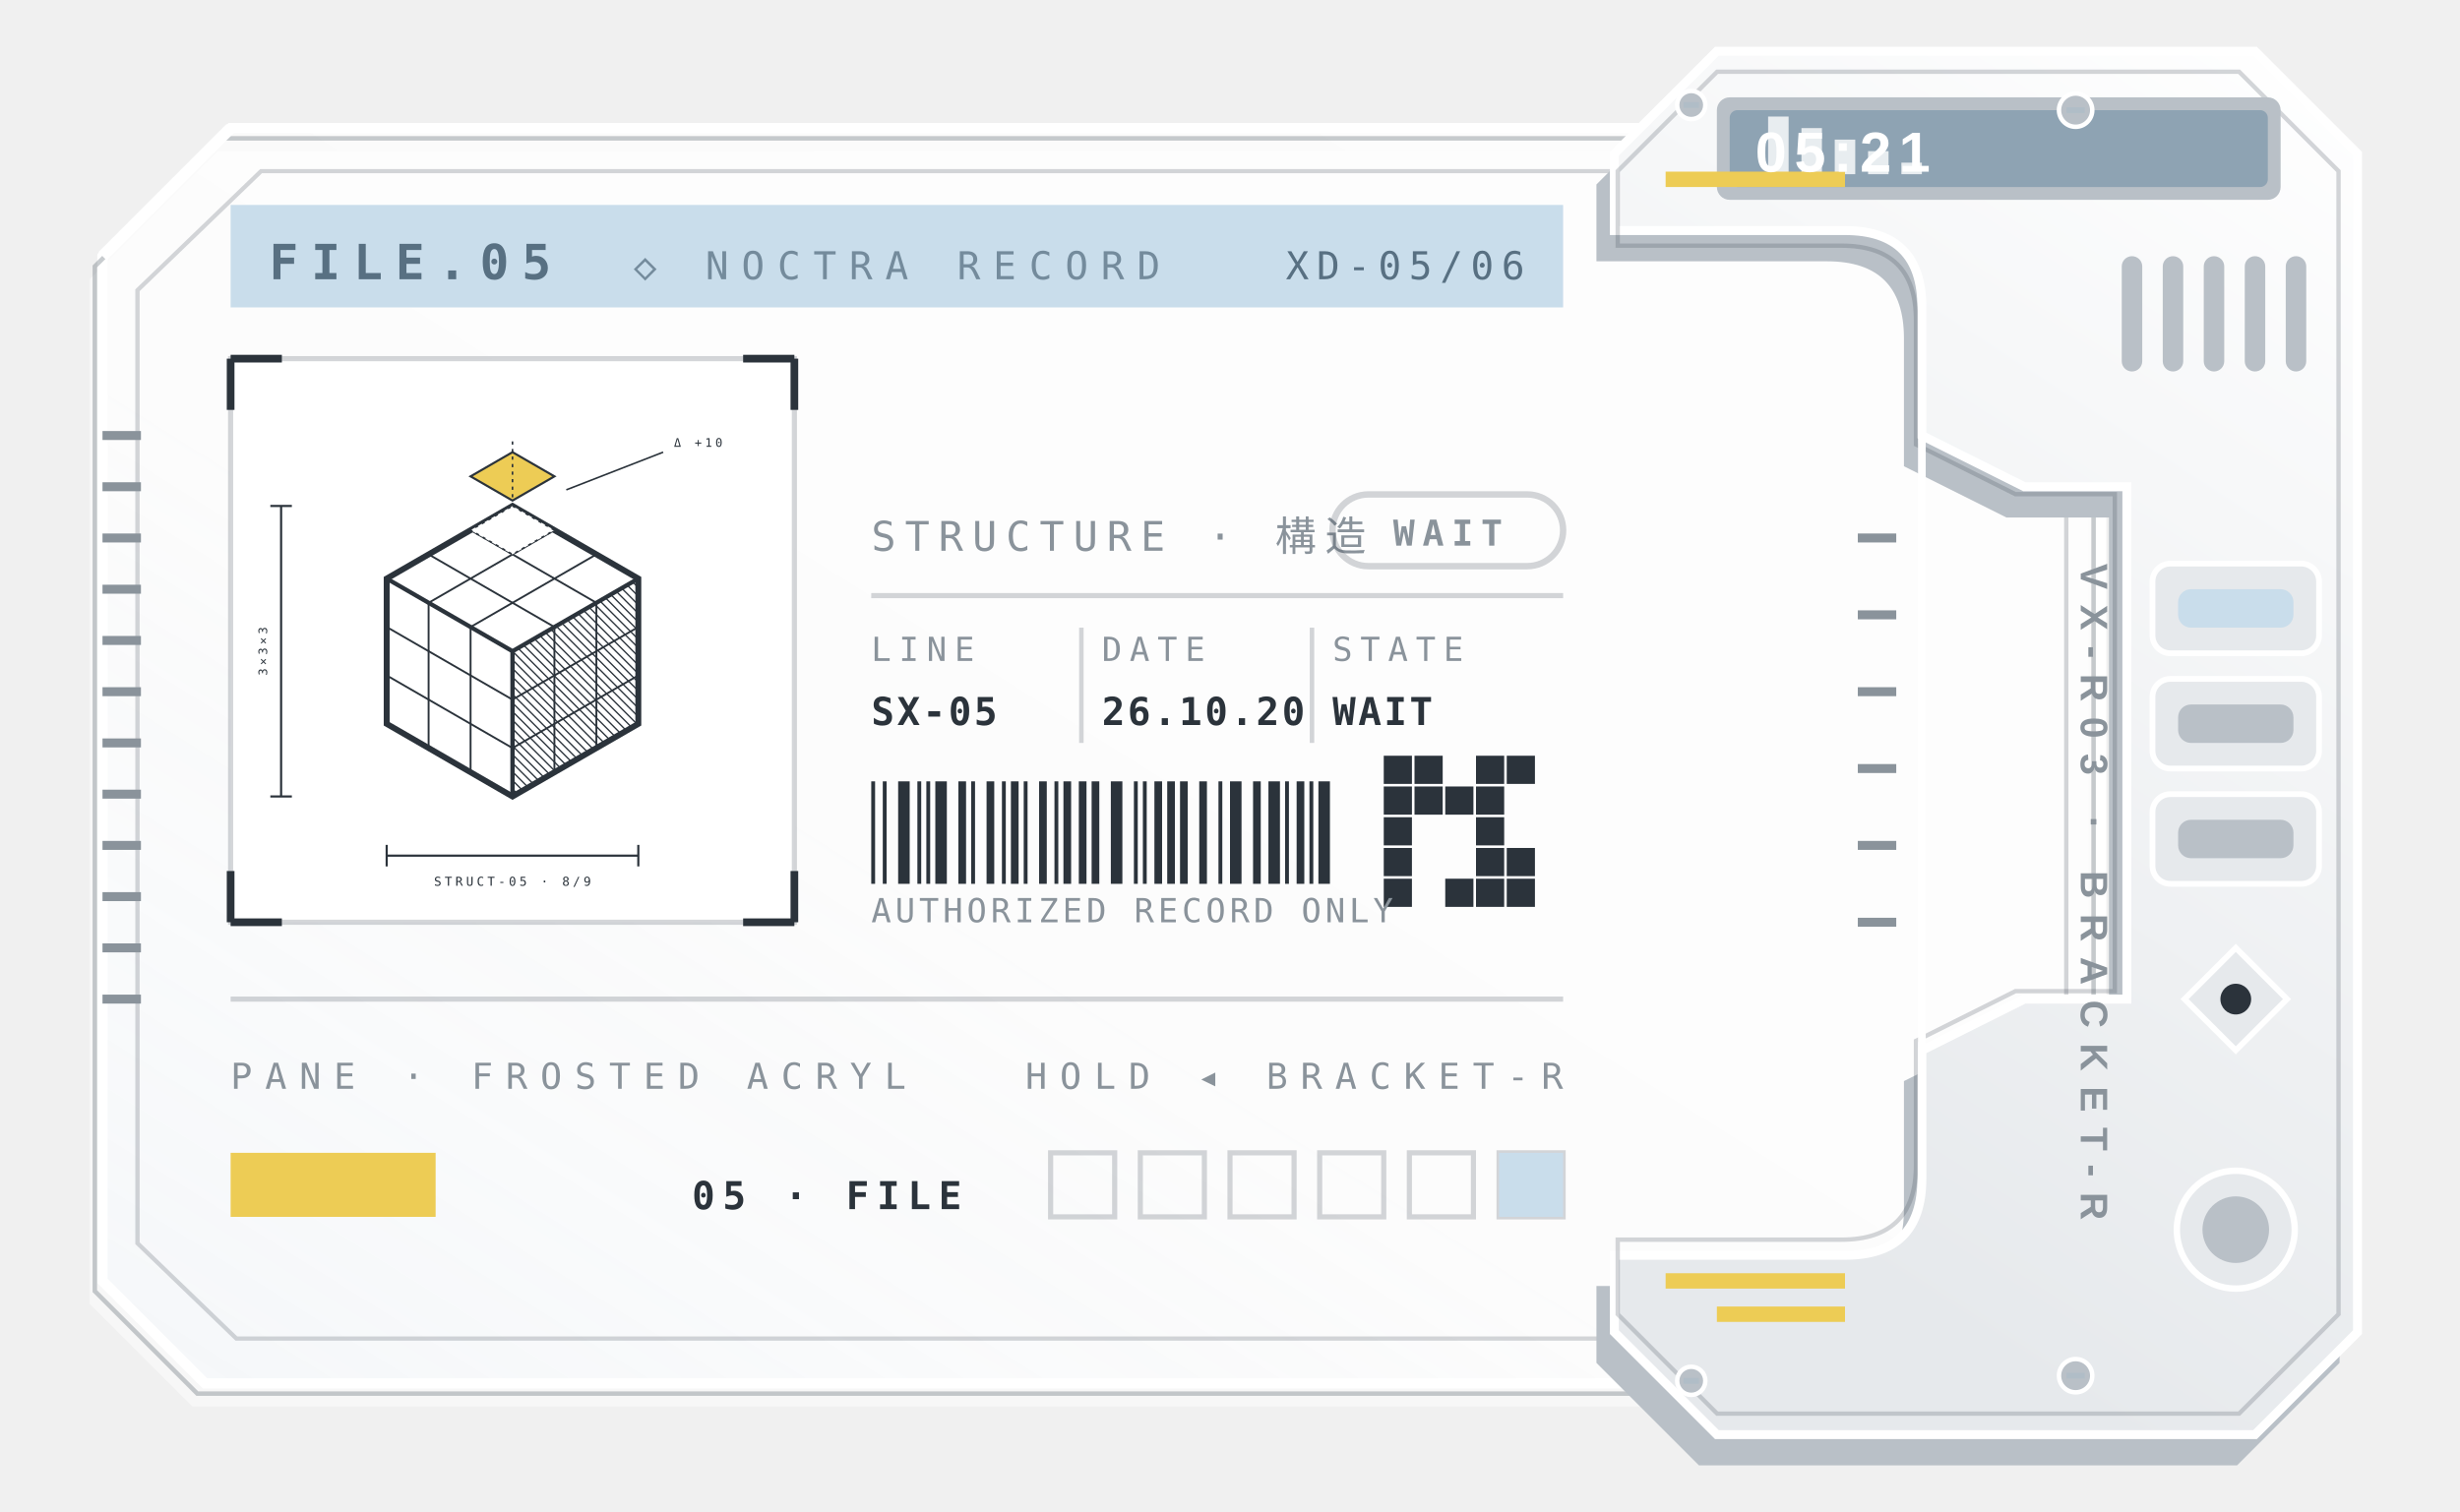
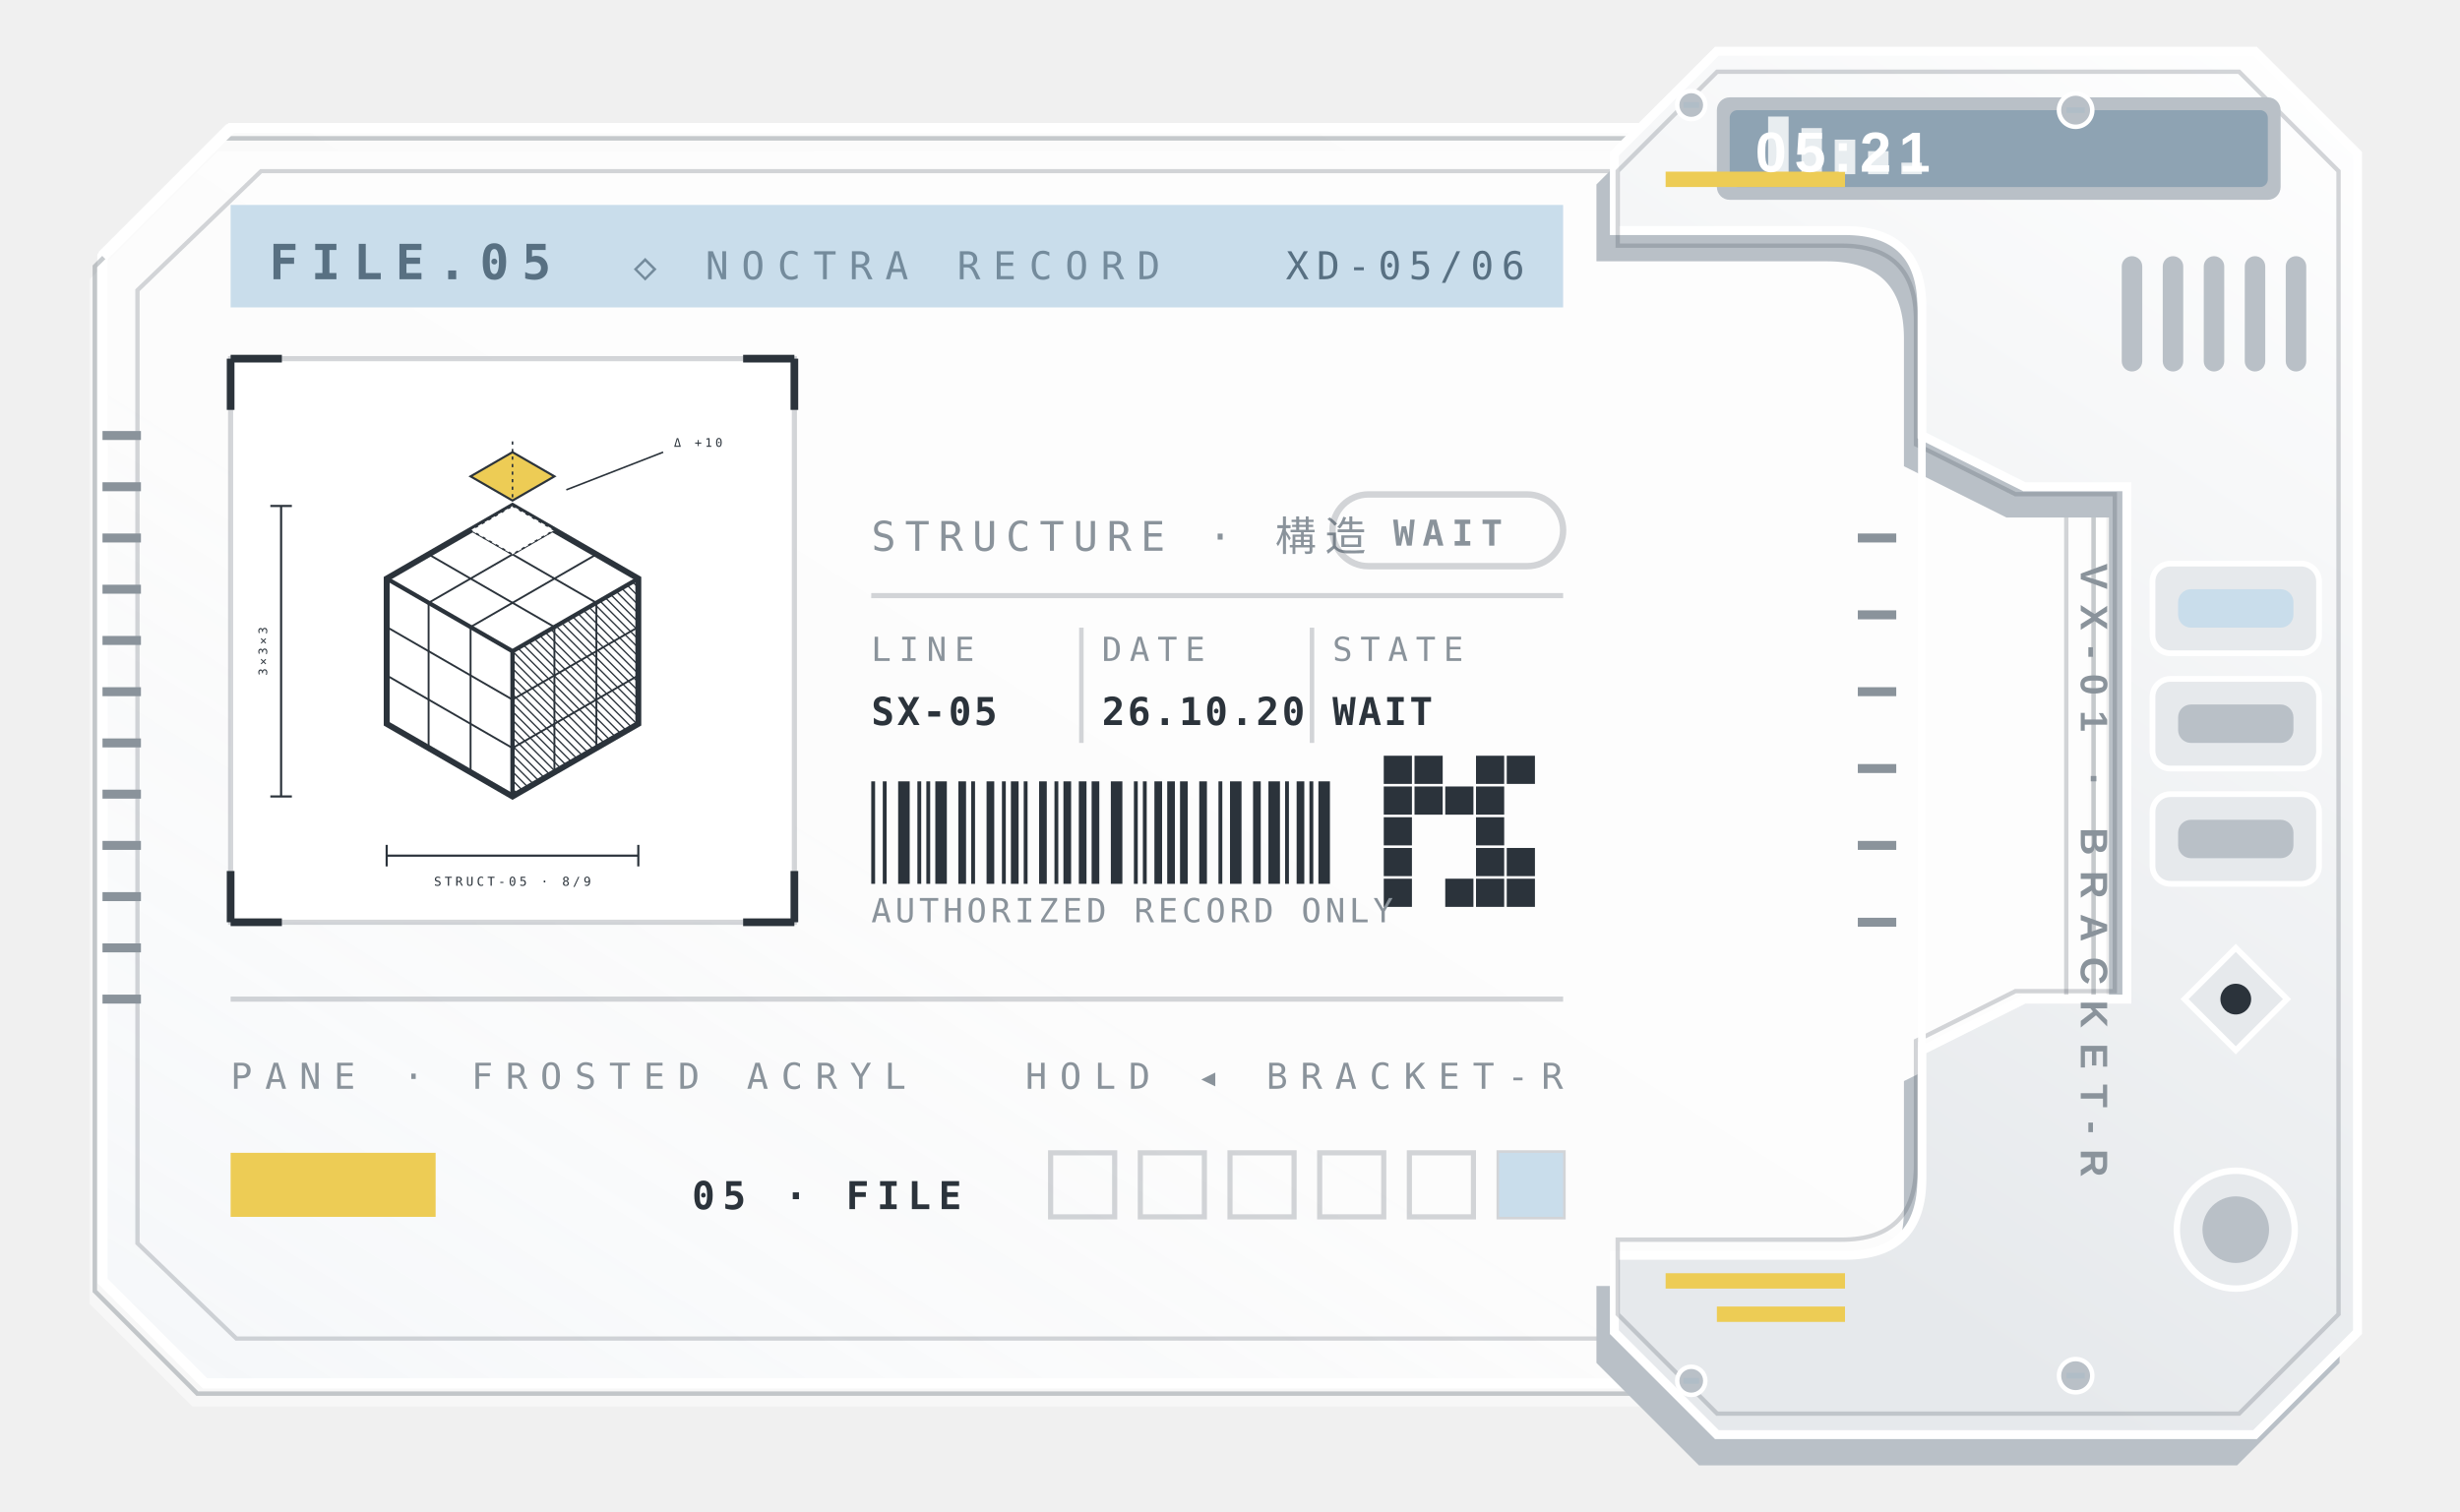
<svg xmlns="http://www.w3.org/2000/svg" width="384" height="236" viewBox="-4 -4 192 118">
  <g transform="translate(184 0) scale(-1 1)">
    <defs>
      <linearGradient id="p5025" x1="0" y1="0" x2="1" y2="1">
        <stop offset="0" stop-color="#FFFFFF" stop-opacity=".82" />
        <stop offset=".6" stop-color="#FFFFFF" stop-opacity=".66" />
        <stop offset="1" stop-color="#F4F7FA" stop-opacity=".74" />
      </linearGradient>
    </defs>
    <path d="M24 6H170L180 16V96L172 104H24Z" fill="rgba(255,255,255,.45)" transform="translate(1 1.8)" />
    <path d="M24 6H170L180 16V96L172 104H24Z" fill="url(#p5025)" />
    <path d="M24 6H170L180 16V96L172 104H24Z" fill="none" stroke="#FFFFFF" stroke-width=".8" />
    <path d="M24 6H170L180 16V96L172 104H24Z" fill="none" stroke="rgba(60,72,84,.28)" stroke-width=".35" transform="translate(.6 .8)" />
    <path d="M24 6H170L180 16V96L172 104H24Z" fill="none" stroke="rgba(60,72,84,.22)" stroke-width=".35" transform="translate(102.0 54.0) scale(.965 .93) translate(-102.0 -54.0)" />
    <path d="M180 30h-3" stroke="#8A939B" stroke-width=".7" />
    <path d="M180 34h-3" stroke="#8A939B" stroke-width=".7" />
    <path d="M180 38h-3" stroke="#8A939B" stroke-width=".7" />
    <path d="M180 42h-3" stroke="#8A939B" stroke-width=".7" />
    <path d="M180 46h-3" stroke="#8A939B" stroke-width=".7" />
    <path d="M180 50h-3" stroke="#8A939B" stroke-width=".7" />
    <path d="M180 54h-3" stroke="#8A939B" stroke-width=".7" />
    <path d="M180 58h-3" stroke="#8A939B" stroke-width=".7" />
    <path d="M180 62h-3" stroke="#8A939B" stroke-width=".7" />
    <path d="M180 66h-3" stroke="#8A939B" stroke-width=".7" />
    <path d="M180 70h-3" stroke="#8A939B" stroke-width=".7" />
    <path d="M180 74h-3" stroke="#8A939B" stroke-width=".7" />
    <path d="M170 6L180 16" stroke="#FFFFFF" stroke-width=".9" />
    <path d="M66 74H170" stroke="rgba(60,72,84,.22)" stroke-width=".4" />
    <rect x="66" y="86" width="5" height="5" fill="none" stroke="rgba(60,72,84,.22)" stroke-width=".4" />
    <rect x="73" y="86" width="5" height="5" fill="none" stroke="rgba(60,72,84,.22)" stroke-width=".4" />
    <rect x="80" y="86" width="5" height="5" fill="none" stroke="rgba(60,72,84,.22)" stroke-width=".4" />
    <rect x="87" y="86" width="5" height="5" fill="none" stroke="rgba(60,72,84,.22)" stroke-width=".4" />
    <rect x="94" y="86" width="5" height="5" fill="none" stroke="rgba(60,72,84,.22)" stroke-width=".4" />
    <rect x="101" y="86" width="5" height="5" fill="none" stroke="rgba(60,72,84,.22)" stroke-width=".4" />
    <rect x="66" y="86" width="5" height="5" fill="#C9DDEB" />
    <rect x="154" y="86" width="16" height="5" fill="#EDCC55" />
    <defs>
      <linearGradient id="b5026" x1="0" y1="0" x2=".35" y2="1">
        <stop offset="0" stop-color="#FFFFFF" />
        <stop offset="1" stop-color="#E6E9EC" />
      </linearGradient>
    </defs>
    <path d="M4 8L12 0H54L62 8V14H44Q38 14 38 20V30L30 34H22V74H30L38 78V88Q38 94 44 94H62V100L54 108H12L4 100Z" fill="#B9C0C7" transform="translate(1.4 2.4)" />
    <path d="M4 8L12 0H54L62 8V14H44Q38 14 38 20V30L30 34H22V74H30L38 78V88Q38 94 44 94H62V100L54 108H12L4 100Z" fill="url(#b5026)" />
    <path d="M4 8L12 0H54L62 8V14H44Q38 14 38 20V30L30 34H22V74H30L38 78V88Q38 94 44 94H62V100L54 108H12L4 100Z" fill="none" stroke="#FFFFFF" stroke-width=".7" />
    <path d="M4 8L12 0H54L62 8V14H44Q38 14 38 20V30L30 34H22V74H30L38 78V88Q38 94 44 94H62V100L54 108H12L4 100Z" fill="none" stroke="rgba(60,72,84,.22)" stroke-width=".35" transform="translate(1.6 1.6) scale(.97)" />
    <rect x="10" y="3.6" width="44" height="8" rx="1" fill="#B9C0C7" />
    <rect x="11" y="4.6" width="42" height="6" rx=".6" fill="#8EA3B3" />
    <rect x="38.0" y="8.7" width="1.6" height="0.9" fill="#FFFFFF" opacity=".8" />
    <rect x="40.6" y="7.8" width="1.6" height="1.8" fill="#FFFFFF" opacity=".8" />
    <rect x="43.2" y="6.9" width="1.6" height="2.7" fill="#FFFFFF" opacity=".8" />
    <rect x="45.8" y="6.0" width="1.6" height="3.6" fill="#FFFFFF" opacity=".8" />
    <rect x="48.4" y="5.1" width="1.6" height="4.5" fill="#FFFFFF" opacity=".8" />
    <rect x="8.0" y="16" width="1.6" height="9" rx=".8" fill="#B9C0C7" />
    <rect x="11.2" y="16" width="1.6" height="9" rx=".8" fill="#B9C0C7" />
    <rect x="14.4" y="16" width="1.6" height="9" rx=".8" fill="#B9C0C7" />
    <rect x="17.6" y="16" width="1.6" height="9" rx=".8" fill="#B9C0C7" />
    <rect x="20.8" y="16" width="1.6" height="9" rx=".8" fill="#B9C0C7" />
    <rect x="7" y="40" width="13" height="7" rx="1.4" fill="#E6E9EC" stroke="#FFFFFF" stroke-width=".45" />
    <rect x="9" y="42" width="9" height="3" rx="1" fill="#C9DDEB" />
    <rect x="7" y="49" width="13" height="7" rx="1.4" fill="#E6E9EC" stroke="#FFFFFF" stroke-width=".45" />
    <rect x="9" y="51" width="9" height="3" rx="1" fill="#B9C0C7" />
    <rect x="7" y="58" width="13" height="7" rx="1.4" fill="#E6E9EC" stroke="#FFFFFF" stroke-width=".45" />
    <rect x="9" y="60" width="9" height="3" rx="1" fill="#B9C0C7" />
    <path d="M13.5 70l4 4l-4 4l-4 -4Z" fill="#E6E9EC" stroke="#FFFFFF" stroke-width=".45" />
    <circle cx="13.5" cy="74" r="1.2" fill="#2B333B" />
    <path d="M44 96H58" stroke="#EDCC55" stroke-width="1.2" />
    <path d="M44 98.6H54" stroke="#EDCC55" stroke-width="1.2" />
    <path d="M44 10H58" stroke="#EDCC55" stroke-width="1.2" />
    <circle cx="13.5" cy="92" r="4.6" fill="#E6E9EC" stroke="#FFFFFF" stroke-width=".5" />
    <circle cx="13.5" cy="92" r="2.6" fill="#B9C0C7" />
    <circle cx="26" cy="4.6" r="1.3" fill="#B9C0C7" stroke="#FFFFFF" stroke-width=".35" />
    <path d="M25.285 4.6H26.715" stroke="#B0BDC7" stroke-width=".45" />
    <circle cx="26" cy="103.4" r="1.3" fill="#B9C0C7" stroke="#FFFFFF" stroke-width=".35" />
    <path d="M25.285 103.4H26.715" stroke="#B0BDC7" stroke-width=".45" />
    <circle cx="56" cy="4.2" r="1.1" fill="#B9C0C7" stroke="#FFFFFF" stroke-width=".35" />
    <path d="M55.395 4.2H56.605" stroke="#B0BDC7" stroke-width=".45" />
    <circle cx="56" cy="103.8" r="1.1" fill="#B9C0C7" stroke="#FFFFFF" stroke-width=".35" />
    <path d="M55.395 103.8H56.605" stroke="#B0BDC7" stroke-width=".45" />
    <path d="M38 20V88" stroke="#FFFFFF" stroke-width=".6" />
    <path d="M40 38h3" stroke="#8A939B" stroke-width=".7" />
    <path d="M40 44h3" stroke="#8A939B" stroke-width=".7" />
    <path d="M40 50h3" stroke="#8A939B" stroke-width=".7" />
    <path d="M40 56h3" stroke="#8A939B" stroke-width=".7" />
    <path d="M40 62h3" stroke="#8A939B" stroke-width=".7" />
    <path d="M40 68h3" stroke="#8A939B" stroke-width=".7" />
  </g>
  <rect x="14" y="12" width="104" height="8" fill="#C9DDEB" />
  <text x="17" y="17.8" font-family="IBM Plex Mono, Menlo, monospace" font-weight="600" font-size="3.8" letter-spacing="1" text-anchor="start" fill="#587082">FILE.05</text>
  <text x="66.0" y="17.8" font-family="IBM Plex Mono, Menlo, monospace" font-weight="500" font-size="3" letter-spacing="1" text-anchor="middle" fill="#587082" opacity=".75">◇ NOCTRA RECORD</text>
  <text x="115" y="17.8" font-family="IBM Plex Mono, Menlo, monospace" font-weight="500" font-size="3" letter-spacing="0.6" text-anchor="end" fill="#587082">XD-05/06</text>
  <rect x="14" y="24" width="44" height="44" fill="#FFFFFF" stroke="rgba(60,72,84,.22)" stroke-width=".4" />
  <g transform="translate(15 25) scale(0.420)">
    <path d="M50.00 25.00L73.38 38.50L73.38 65.50L50.00 79.00L26.62 65.50L26.62 38.50Z" fill="none" stroke="#2B333B" stroke-width="1.1" stroke-linejoin="miter" />
    <path d="M26.62 38.50L50 52L73.38 38.50M50 52V79" fill="none" stroke="#2B333B" stroke-width="0.8" />
    <g>
      <path d="M42.21 29.50L65.59 43.00" fill="none" stroke="#2B333B" stroke-width="0.35" />
      <path d="M57.79 29.50L34.41 43.00" fill="none" stroke="#2B333B" stroke-width="0.35" />
      <path d="M57.79 47.50L57.79 74.50" fill="none" stroke="#2B333B" stroke-width="0.35" />
      <path d="M50.00 61.00L73.38 47.50" fill="none" stroke="#2B333B" stroke-width="0.35" />
      <path d="M34.41 43.00L34.41 70.00" fill="none" stroke="#2B333B" stroke-width="0.35" />
      <path d="M26.62 47.50L50.00 61.00" fill="none" stroke="#2B333B" stroke-width="0.35" />
      <path d="M34.41 34.00L57.79 47.50" fill="none" stroke="#2B333B" stroke-width="0.35" />
      <path d="M65.59 34.00L42.21 47.50" fill="none" stroke="#2B333B" stroke-width="0.35" />
      <path d="M65.59 43.00L65.59 70.00" fill="none" stroke="#2B333B" stroke-width="0.35" />
      <path d="M50.00 70.00L73.38 56.50" fill="none" stroke="#2B333B" stroke-width="0.35" />
      <path d="M42.21 47.50L42.21 74.50" fill="none" stroke="#2B333B" stroke-width="0.35" />
      <path d="M26.62 56.50L50.00 70.00" fill="none" stroke="#2B333B" stroke-width="0.35" />
    </g>
-     <clipPath id="h20">
+     <clipPath id="h8">
      <path d="M50.00 52.00L73.38 38.50L73.38 65.50L50.00 79.00Z" />
    </clipPath>
-     <g clip-path="url(#h20)">
+     <g clip-path="url(#h8)">
      <path d="M-60.00 -10L60.00 110M-58.40 -10L61.60 110M-56.80 -10L63.20 110M-55.20 -10L64.80 110M-53.60 -10L66.40 110M-52.00 -10L68.00 110M-50.40 -10L69.60 110M-48.80 -10L71.20 110M-47.20 -10L72.80 110M-45.60 -10L74.40 110M-44.00 -10L76.00 110M-42.40 -10L77.60 110M-40.80 -10L79.20 110M-39.20 -10L80.80 110M-37.60 -10L82.40 110M-36.00 -10L84.00 110M-34.40 -10L85.60 110M-32.80 -10L87.20 110M-31.20 -10L88.80 110M-29.60 -10L90.40 110M-28.00 -10L92.00 110M-26.40 -10L93.60 110M-24.80 -10L95.20 110M-23.20 -10L96.80 110M-21.60 -10L98.40 110M-20.00 -10L100.00 110M-18.40 -10L101.60 110M-16.80 -10L103.20 110M-15.20 -10L104.80 110M-13.60 -10L106.40 110M-12.00 -10L108.00 110M-10.40 -10L109.60 110M-8.80 -10L111.20 110M-7.20 -10L112.80 110M-5.60 -10L114.40 110M-4.00 -10L116.00 110M-2.40 -10L117.60 110M-0.80 -10L119.20 110M0.80 -10L120.80 110M2.40 -10L122.40 110M4.00 -10L124.00 110M5.60 -10L125.60 110M7.20 -10L127.20 110M8.80 -10L128.80 110M10.40 -10L130.40 110M12.00 -10L132.00 110M13.60 -10L133.60 110M15.20 -10L135.20 110M16.80 -10L136.80 110M18.40 -10L138.40 110M20.00 -10L140.00 110M21.60 -10L141.60 110M23.20 -10L143.20 110M24.80 -10L144.80 110M26.40 -10L146.40 110M28.00 -10L148.00 110M29.60 -10L149.60 110M31.20 -10L151.20 110M32.80 -10L152.80 110M34.40 -10L154.40 110M36.00 -10L156.00 110M37.60 -10L157.60 110M39.20 -10L159.20 110M40.80 -10L160.80 110M42.40 -10L162.40 110M44.00 -10L164.00 110M45.60 -10L165.60 110M47.20 -10L167.20 110M48.80 -10L168.80 110M50.40 -10L170.40 110M52.00 -10L172.00 110M53.60 -10L173.60 110M55.20 -10L175.20 110M56.80 -10L176.80 110M58.40 -10L178.40 110M60.00 -10L180.00 110M61.60 -10L181.60 110M63.20 -10L183.20 110M64.80 -10L184.80 110M66.40 -10L186.40 110M68.00 -10L188.00 110M69.60 -10L189.60 110M71.20 -10L191.20 110M72.80 -10L192.80 110M74.40 -10L194.40 110M76.00 -10L196.00 110M77.60 -10L197.60 110M79.20 -10L199.20 110M80.80 -10L200.80 110M82.40 -10L202.40 110M84.00 -10L204.00 110M85.60 -10L205.60 110M87.20 -10L207.20 110M88.80 -10L208.80 110M90.40 -10L210.40 110M92.00 -10L212.00 110M93.60 -10L213.60 110M95.20 -10L215.20 110M96.80 -10L216.80 110M98.40 -10L218.40 110M100.00 -10L220.00 110M101.60 -10L221.60 110M103.20 -10L223.20 110M104.80 -10L224.80 110M106.40 -10L226.40 110M108.00 -10L228.00 110M109.60 -10L229.60 110M111.20 -10L231.20 110M112.80 -10L232.80 110M114.40 -10L234.40 110M116.00 -10L236.00 110M117.60 -10L237.60 110M119.20 -10L239.20 110M120.80 -10L240.80 110M122.40 -10L242.40 110M124.00 -10L244.00 110M125.60 -10L245.60 110M127.20 -10L247.20 110M128.80 -10L248.80 110M130.40 -10L250.40 110M132.00 -10L252.00 110M133.60 -10L253.60 110M135.20 -10L255.20 110M136.80 -10L256.80 110M138.40 -10L258.40 110" fill="none" stroke="#2B333B" stroke-width="0.25" />
    </g>
    <path d="M50.00 25.00L57.79 29.50L50.00 34.00L42.21 29.50Z" fill="#FFFFFF" />
    <path d="M50.00 25.00L57.79 29.50L50.00 34.00L42.21 29.50Z" fill="none" stroke="#2B333B" stroke-width="0.3" stroke-linejoin="miter" stroke-dasharray="0.6 0.8" />
    <g transform="translate(0 -10)">
      <path d="M50.00 25.00L57.79 29.50L50.00 34.00L42.21 29.50Z" fill="#EDCC55" />
      <path d="M50.00 25.00L57.79 29.50L50.00 34.00L42.21 29.50Z" fill="none" stroke="#2B333B" stroke-width="0.4" stroke-linejoin="miter" />
    </g>
    <path d="M50 13V24" fill="none" stroke="#2B333B" stroke-width="0.3" stroke-dasharray="0.6 0.8" />
    <path d="M7 79V25M5 79H9M5 25H9" fill="none" stroke="#2B333B" stroke-width="0.4" />
    <text x="4.4" y="52" text-anchor="middle" font-family="IBM Plex Mono, Menlo, monospace" font-weight="500" font-size="2.2" letter-spacing="0.6" fill="#2B333B" transform="rotate(-90 4.4 52)" stroke="#FFFFFF" stroke-width="1.4" paint-order="stroke" stroke-linejoin="round">3×3×3</text>
    <path d="M26.62 90H73.38M26.62 88V92M73.38 88V92" fill="none" stroke="#2B333B" stroke-width="0.4" />
    <text x="50" y="95.6" text-anchor="middle" font-family="IBM Plex Mono, Menlo, monospace" font-weight="500" font-size="2.3" letter-spacing="0.6" fill="#2B333B" stroke="#FFFFFF" stroke-width="1.4" paint-order="stroke" stroke-linejoin="round">STRUCT-05 · 8/9</text>
    <text x="80" y="14" text-anchor="start" font-family="IBM Plex Mono, Menlo, monospace" font-weight="500" font-size="2.2" letter-spacing="0.6" fill="#2B333B" stroke="#FFFFFF" stroke-width="1.4" paint-order="stroke" stroke-linejoin="round">Δ +10</text>
    <path d="M60 22L78 15" fill="none" stroke="#2B333B" stroke-width="0.3" />
  </g>
  <path d="M14 24h4M14 24v4M58 24h-4M58 24v4M14 68h4M14 68v-4M58 68h-4M58 68v-4" stroke="#2B333B" stroke-width=".6" fill="none" />
  <text x="64" y="33" font-family="Archivo, Arial, sans-serif" font-weight="800" font-size="10.5" letter-spacing="0" text-anchor="start" fill="#2B333B" />
  <text x="64" y="39" font-family="IBM Plex Mono, Menlo, monospace" font-weight="500" font-size="3.2" letter-spacing="0.7" text-anchor="start" fill="#8A939B">STRUCTURE · 構造</text>
  <rect x="100" y="34.6" width="18" height="5.6" rx="2.8" fill="none" stroke="rgba(60,72,84,.22)" stroke-width=".5" />
  <text x="109" y="38.6" font-family="IBM Plex Mono, Menlo, monospace" font-weight="700" font-size="2.8" letter-spacing="0.6" text-anchor="middle" fill="#8A939B">WAIT</text>
  <path d="M64 42.5H118" stroke="rgba(60,72,84,.22)" stroke-width=".4" />
  <text x="64.0" y="47.6" font-family="IBM Plex Mono, Menlo, monospace" font-weight="500" font-size="2.6" letter-spacing="0.6" text-anchor="start" fill="#8A939B">LINE</text>
  <text x="64.0" y="52.6" font-family="IBM Plex Mono, Menlo, monospace" font-weight="600" font-size="3" letter-spacing="0.2" text-anchor="start" fill="#2B333B">SX-05</text>
  <text x="82.0" y="47.6" font-family="IBM Plex Mono, Menlo, monospace" font-weight="500" font-size="2.6" letter-spacing="0.6" text-anchor="start" fill="#8A939B">DATE</text>
  <text x="82.0" y="52.6" font-family="IBM Plex Mono, Menlo, monospace" font-weight="600" font-size="3" letter-spacing="0.2" text-anchor="start" fill="#2B333B">26.10.20</text>
  <path d="M80.4 45V54" stroke="rgba(60,72,84,.22)" stroke-width=".35" />
  <text x="100.0" y="47.6" font-family="IBM Plex Mono, Menlo, monospace" font-weight="500" font-size="2.6" letter-spacing="0.6" text-anchor="start" fill="#8A939B">STATE</text>
  <text x="100.0" y="52.6" font-family="IBM Plex Mono, Menlo, monospace" font-weight="600" font-size="3" letter-spacing="0.2" text-anchor="start" fill="#2B333B">WAIT</text>
  <path d="M98.4 45V54" stroke="rgba(60,72,84,.22)" stroke-width=".35" />
  <rect x="64.00" y="57" width="0.3" height="8" fill="#2B333B" />
  <rect x="64.90" y="57" width="0.3" height="8" fill="#2B333B" />
  <rect x="66.10" y="57" width="0.9" height="8" fill="#2B333B" />
  <rect x="67.60" y="57" width="0.3" height="8" fill="#2B333B" />
  <rect x="68.30" y="57" width="0.3" height="8" fill="#2B333B" />
  <rect x="69.00" y="57" width="0.9" height="8" fill="#2B333B" />
  <rect x="70.80" y="57" width="0.6" height="8" fill="#2B333B" />
  <rect x="71.80" y="57" width="0.3" height="8" fill="#2B333B" />
  <rect x="73.00" y="57" width="0.6" height="8" fill="#2B333B" />
  <rect x="74.20" y="57" width="0.3" height="8" fill="#2B333B" />
  <rect x="74.90" y="57" width="0.6" height="8" fill="#2B333B" />
  <rect x="75.90" y="57" width="0.3" height="8" fill="#2B333B" />
  <rect x="77.10" y="57" width="0.6" height="8" fill="#2B333B" />
  <rect x="78.30" y="57" width="0.3" height="8" fill="#2B333B" />
  <rect x="79.00" y="57" width="0.6" height="8" fill="#2B333B" />
  <rect x="80.20" y="57" width="0.6" height="8" fill="#2B333B" />
  <rect x="81.20" y="57" width="0.6" height="8" fill="#2B333B" />
  <rect x="82.70" y="57" width="0.9" height="8" fill="#2B333B" />
  <rect x="84.50" y="57" width="0.3" height="8" fill="#2B333B" />
  <rect x="85.20" y="57" width="0.3" height="8" fill="#2B333B" />
  <rect x="86.10" y="57" width="0.6" height="8" fill="#2B333B" />
  <rect x="87.10" y="57" width="0.6" height="8" fill="#2B333B" />
  <rect x="88.10" y="57" width="0.6" height="8" fill="#2B333B" />
  <rect x="89.60" y="57" width="0.6" height="8" fill="#2B333B" />
  <rect x="91.10" y="57" width="0.3" height="8" fill="#2B333B" />
  <rect x="92.00" y="57" width="0.9" height="8" fill="#2B333B" />
  <rect x="93.80" y="57" width="0.6" height="8" fill="#2B333B" />
  <rect x="95.00" y="57" width="0.9" height="8" fill="#2B333B" />
  <rect x="96.30" y="57" width="0.3" height="8" fill="#2B333B" />
  <rect x="97.20" y="57" width="0.6" height="8" fill="#2B333B" />
  <rect x="98.20" y="57" width="0.3" height="8" fill="#2B333B" />
  <rect x="98.90" y="57" width="0.9" height="8" fill="#2B333B" />
  <g transform="translate(104 55)">
    <rect x="0.0" y="0.0" width="2.2" height="2.2" fill="#2B333B" />
    <rect x="2.4" y="0.0" width="2.2" height="2.2" fill="#2B333B" />
    <rect x="7.2" y="0.0" width="2.2" height="2.2" fill="#2B333B" />
    <rect x="9.6" y="0.0" width="2.2" height="2.2" fill="#2B333B" />
    <rect x="0.0" y="2.4" width="2.2" height="2.2" fill="#2B333B" />
    <rect x="2.4" y="2.4" width="2.2" height="2.2" fill="#2B333B" />
    <rect x="4.8" y="2.4" width="2.2" height="2.2" fill="#2B333B" />
    <rect x="7.2" y="2.4" width="2.2" height="2.2" fill="#2B333B" />
    <rect x="0.0" y="4.8" width="2.2" height="2.2" fill="#2B333B" />
    <rect x="7.2" y="4.8" width="2.2" height="2.2" fill="#2B333B" />
    <rect x="0.0" y="7.2" width="2.2" height="2.2" fill="#2B333B" />
    <rect x="7.2" y="7.2" width="2.2" height="2.2" fill="#2B333B" />
    <rect x="9.6" y="7.2" width="2.2" height="2.2" fill="#2B333B" />
    <rect x="0.0" y="9.6" width="2.2" height="2.2" fill="#2B333B" />
    <rect x="4.8" y="9.6" width="2.2" height="2.2" fill="#2B333B" />
    <rect x="7.2" y="9.6" width="2.2" height="2.2" fill="#2B333B" />
    <rect x="9.6" y="9.6" width="2.2" height="2.2" fill="#2B333B" />
  </g>
  <text x="64" y="68" font-family="IBM Plex Mono, Menlo, monospace" font-weight="500" font-size="2.6" letter-spacing="0.3" text-anchor="start" fill="#8A939B">AUTHORIZED RECORD ONLY</text>
  <text x="14" y="81" font-family="IBM Plex Mono, Menlo, monospace" font-weight="500" font-size="2.8" letter-spacing="1" text-anchor="start" fill="#8A939B">PANE · FROSTED ACRYL</text>
  <text x="118" y="81" font-family="IBM Plex Mono, Menlo, monospace" font-weight="500" font-size="2.8" letter-spacing="1" text-anchor="end" fill="#8A939B">HOLD ◂ BRACKET-R</text>
  <text x="50" y="90.4" font-family="IBM Plex Mono, Menlo, monospace" font-weight="600" font-size="3" letter-spacing="0.6" text-anchor="start" fill="#2B333B">05 · FILE</text>
  <text x="133" y="9.4" font-family="Archivo, Arial, sans-serif" font-weight="800" font-size="4.4" letter-spacing="0.6" text-anchor="start" fill="#FFFFFF">05:21</text>
-   <text x="0" y="0" font-family="Archivo, Arial, sans-serif" font-weight="700" font-size="3" letter-spacing="1.2" text-anchor="start" fill="#8A939B" transform="translate(158.4 40) rotate(90)">VX-R03 · BRACKET-R</text>
+   <text x="0" y="0" font-family="Archivo, Arial, sans-serif" font-weight="700" font-size="3" letter-spacing="1.2" text-anchor="start" fill="#8A939B" transform="translate(158.4 40) rotate(90)">VX-01 · BRACKET-R</text>
</svg>
